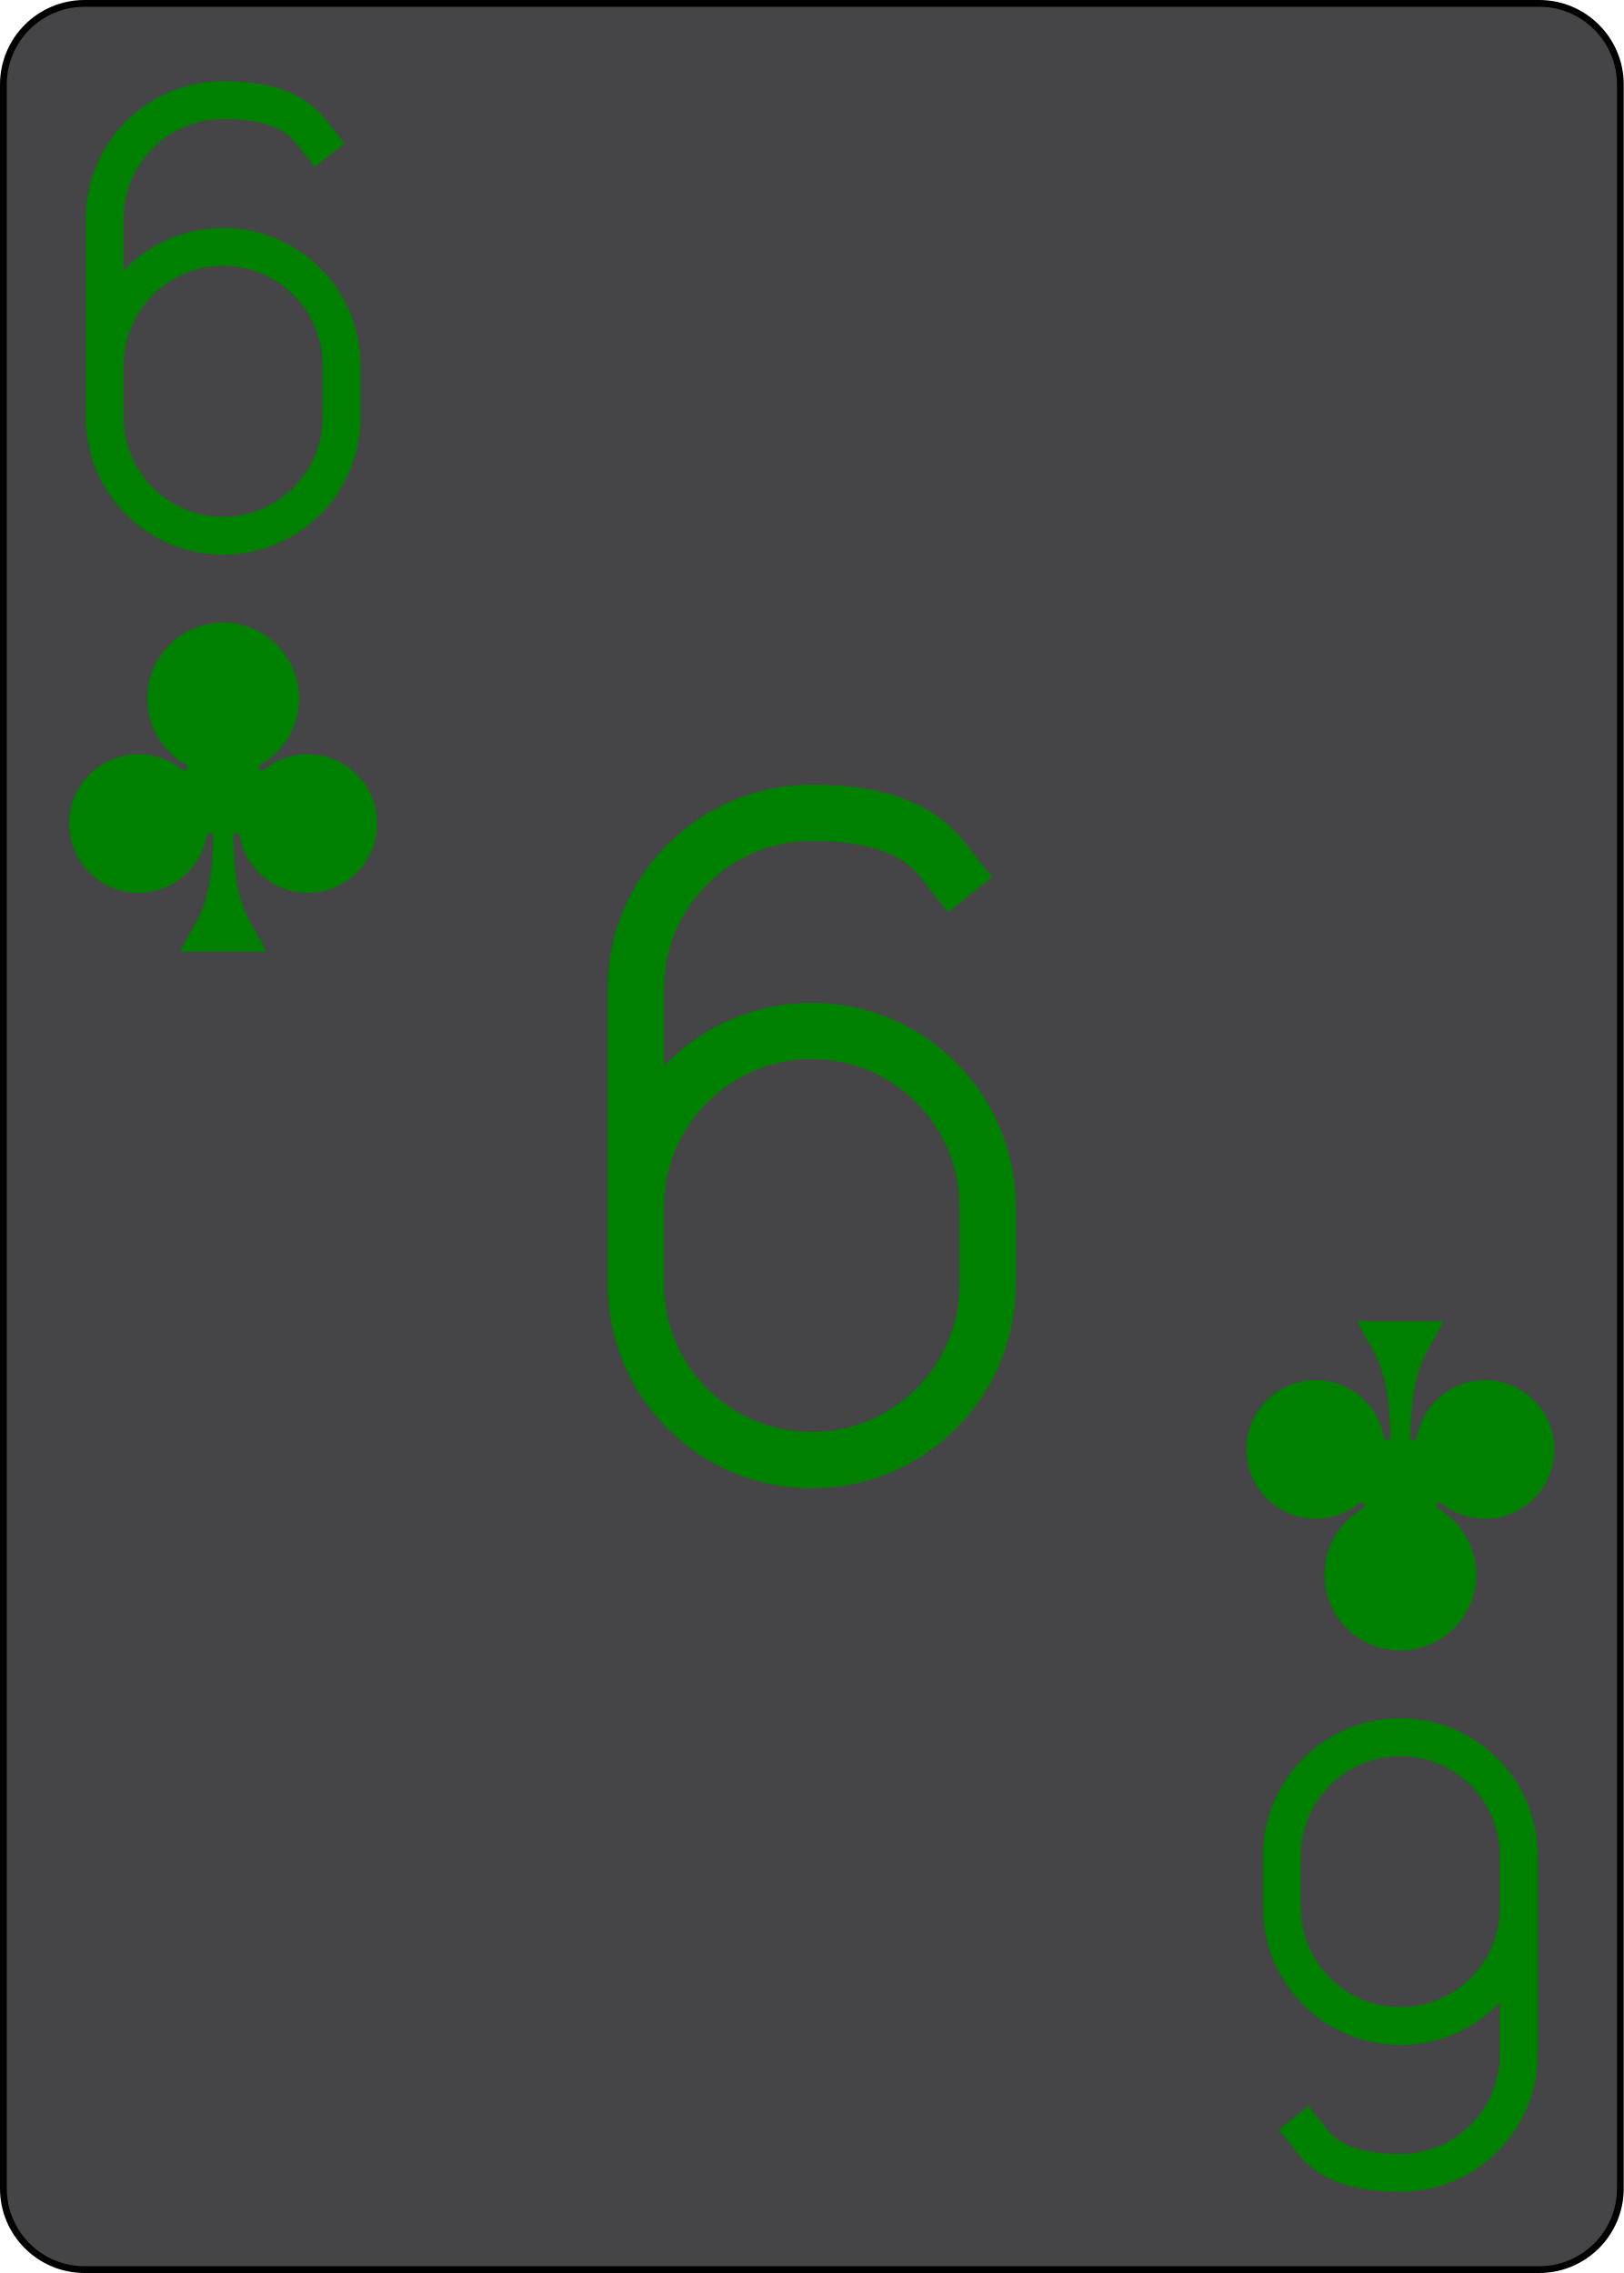
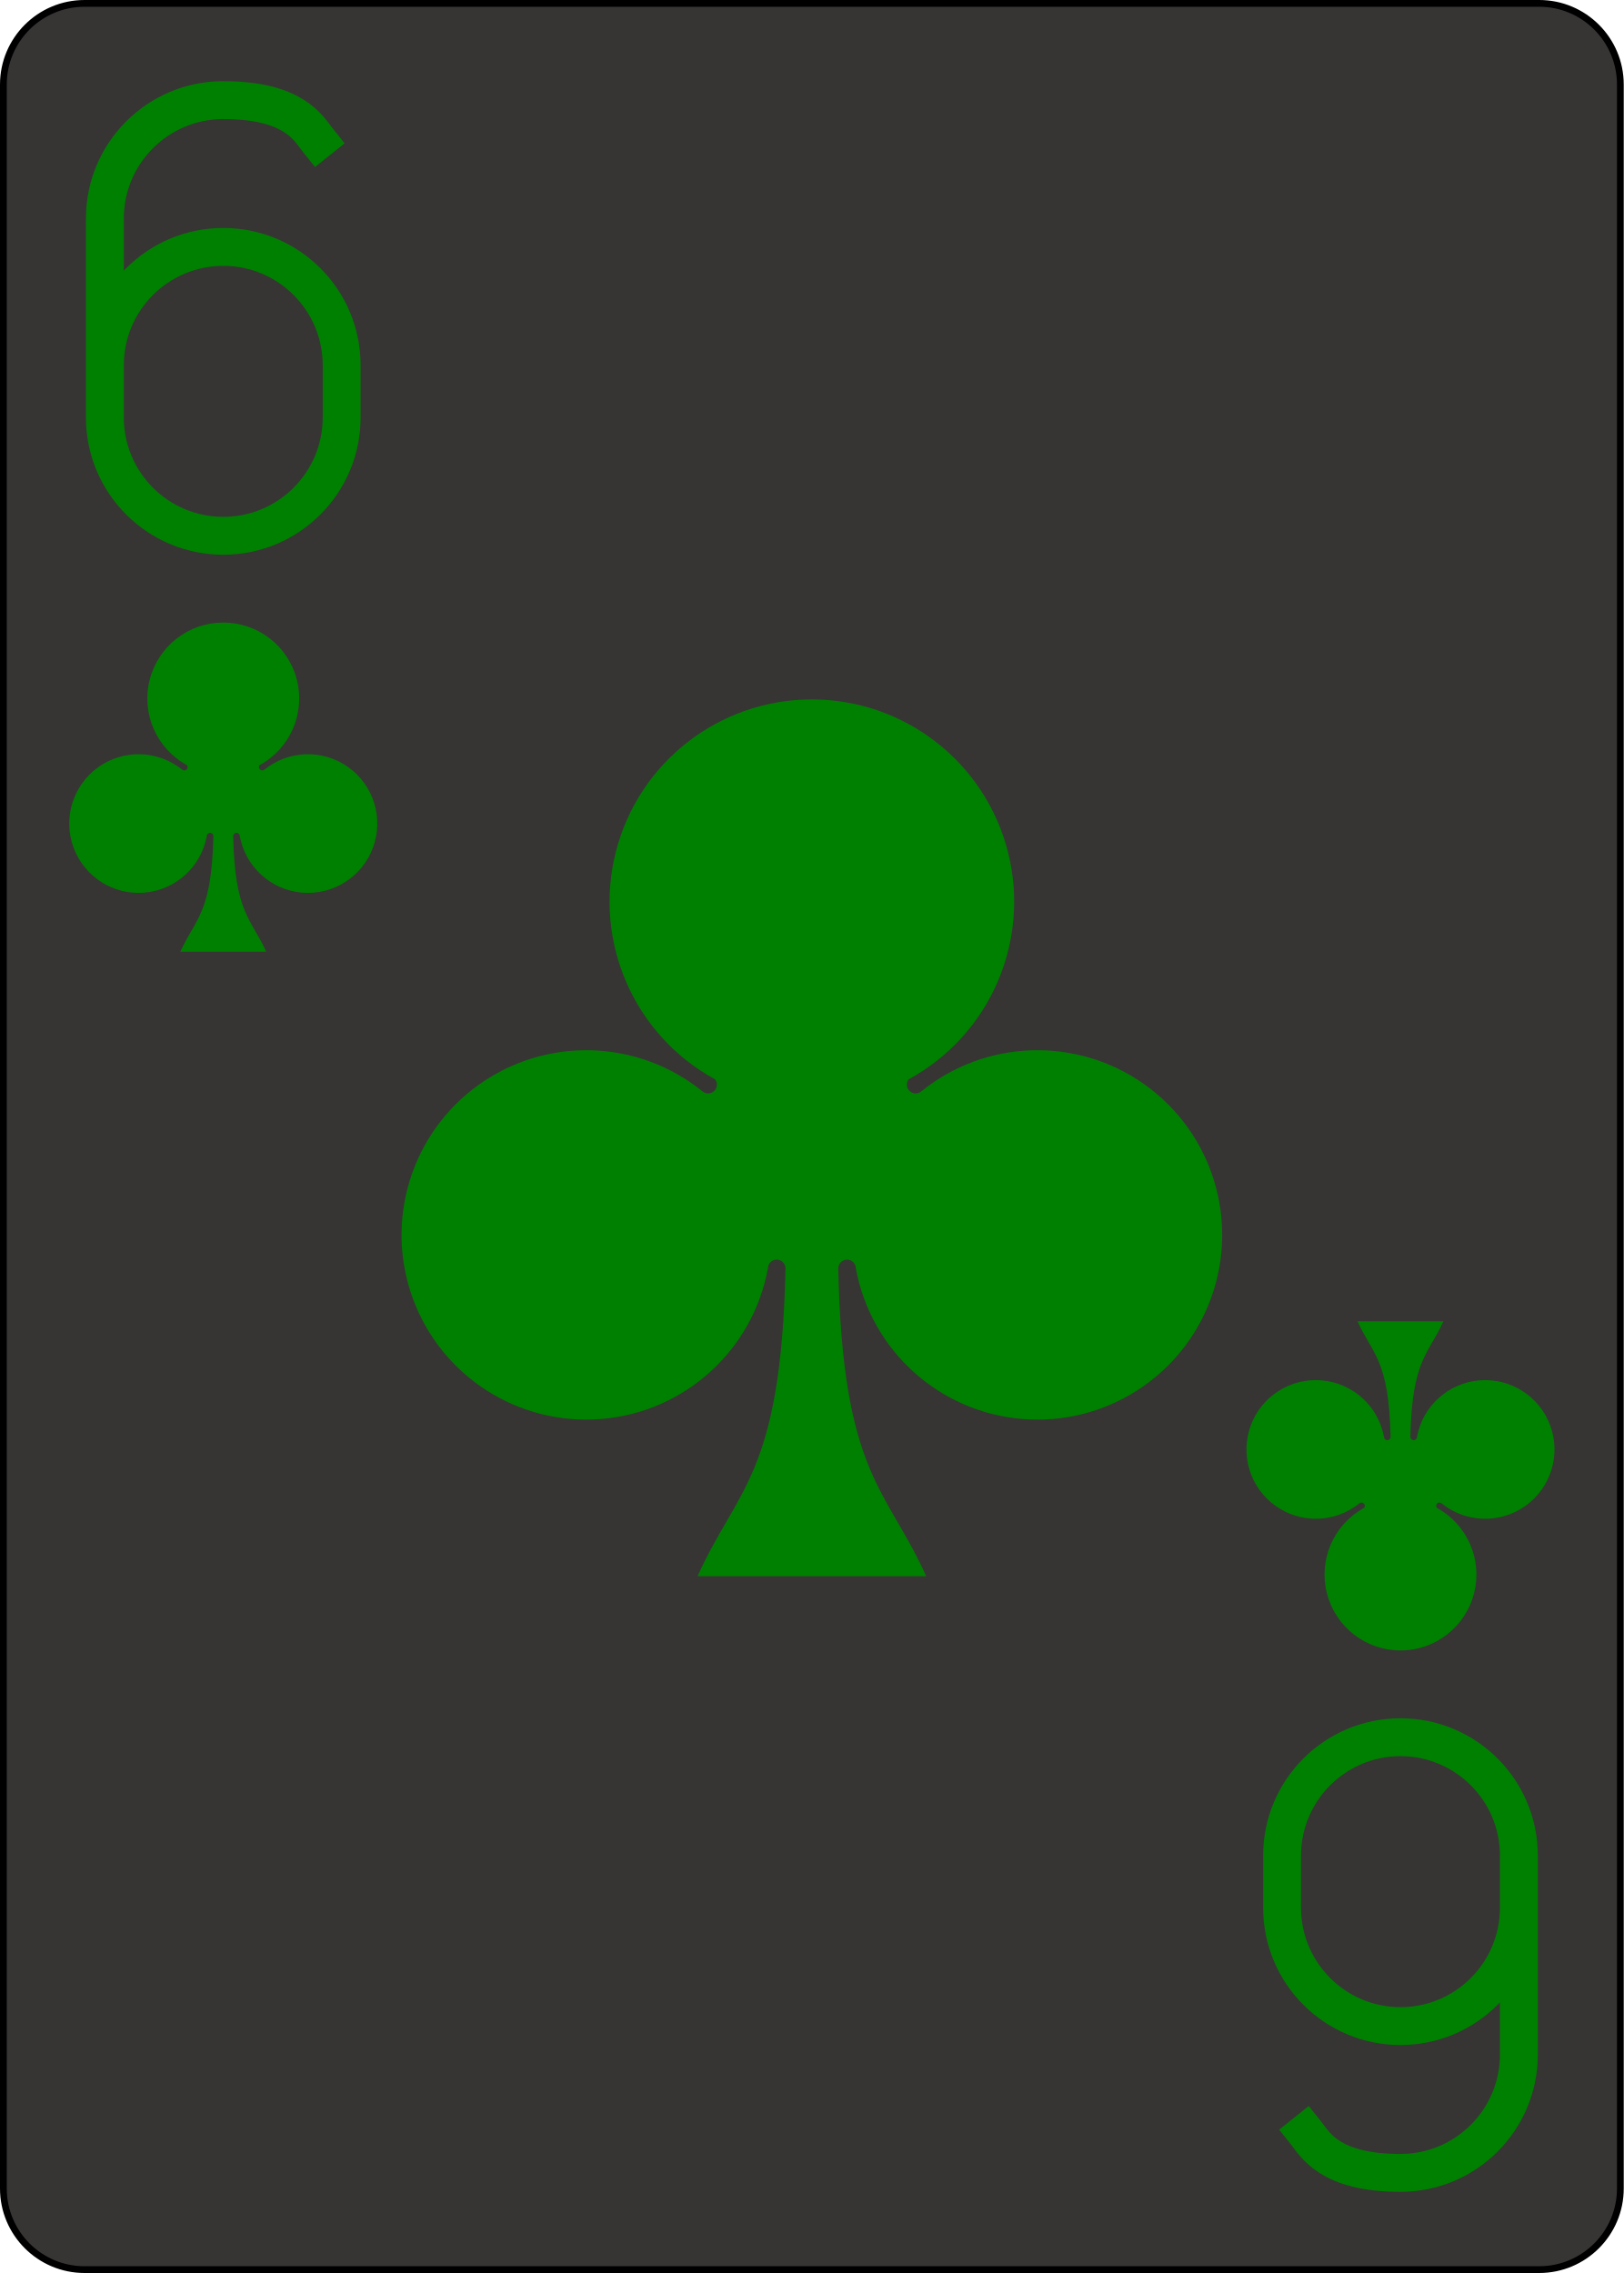
<svg xmlns="http://www.w3.org/2000/svg" xmlns:xlink="http://www.w3.org/1999/xlink" class="card" face="6C" height="3.5in" preserveAspectRatio="none" viewBox="-120 -168 240 336" width="2.5in">
  <defs>
+     <symbol id="VC6" viewBox="-500 -500 1000 1000" preserveAspectRatio="xMinYMid">
+       <path d="M-250 100A250 250 0 0 1 250 100L250 210A250 250 0 0 1 -250 210L-250 -210A250 250 0 0 1 0 -460C150 -460 180 -400 200 -375" stroke="green" stroke-width="80" stroke-linecap="square" stroke-miterlimit="1.5" fill="none" />
+     </symbol>
    <symbol id="SC6" viewBox="-600 -600 1200 1200" preserveAspectRatio="xMinYMid">
      <path d="M30 150C35 385 85 400 130 500L-130 500C-85 400 -35 385 -30 150A10 10 0 0 0 -50 150A210 210 0 1 1 -124 -51A10 10 0 0 0 -110 -65A230 230 0 1 1 110 -65A10 10 0 0 0 124 -51A210 210 0 1 1 50 150A10 10 0 0 0 30 150Z" fill="green" />
    </symbol>
-     <symbol id="VC6" viewBox="-500 -500 1000 1000" preserveAspectRatio="xMinYMid">
-       <path d="M-250 100A250 250 0 0 1 250 100L250 210A250 250 0 0 1 -250 210L-250 -210A250 250 0 0 1 0 -460C150 -460 180 -400 200 -375" stroke="green" stroke-width="80" stroke-linecap="square" stroke-miterlimit="1.5" fill="none" />
-     </symbol>
  </defs>
-   <rect width="239" height="335" x="-119.5" y="-167.5" rx="12" ry="12" fill="#454446" stroke="black" />
+   <rect width="239" height="335" x="-119.5" y="-167.5" rx="12" ry="12" fill="#373434" stroke="black" />
+   <use xlink:href="#SC6" height="156" width="156" x="-78" y="-78" />
  <use xlink:href="#VC6" height="70" width="70" x="-122" y="-156" />
  <use xlink:href="#SC6" height="58.558" width="58.558" x="-116.279" y="-81" />
-   <use xlink:href="#VC6" height="104" width="104" x="-52" y="-52" />
  <g transform="rotate(180)">
    <use xlink:href="#VC6" height="70" width="70" x="-122" y="-156" />
    <use xlink:href="#SC6" height="58.558" width="58.558" x="-116.279" y="-81" />
  </g>
</svg>
